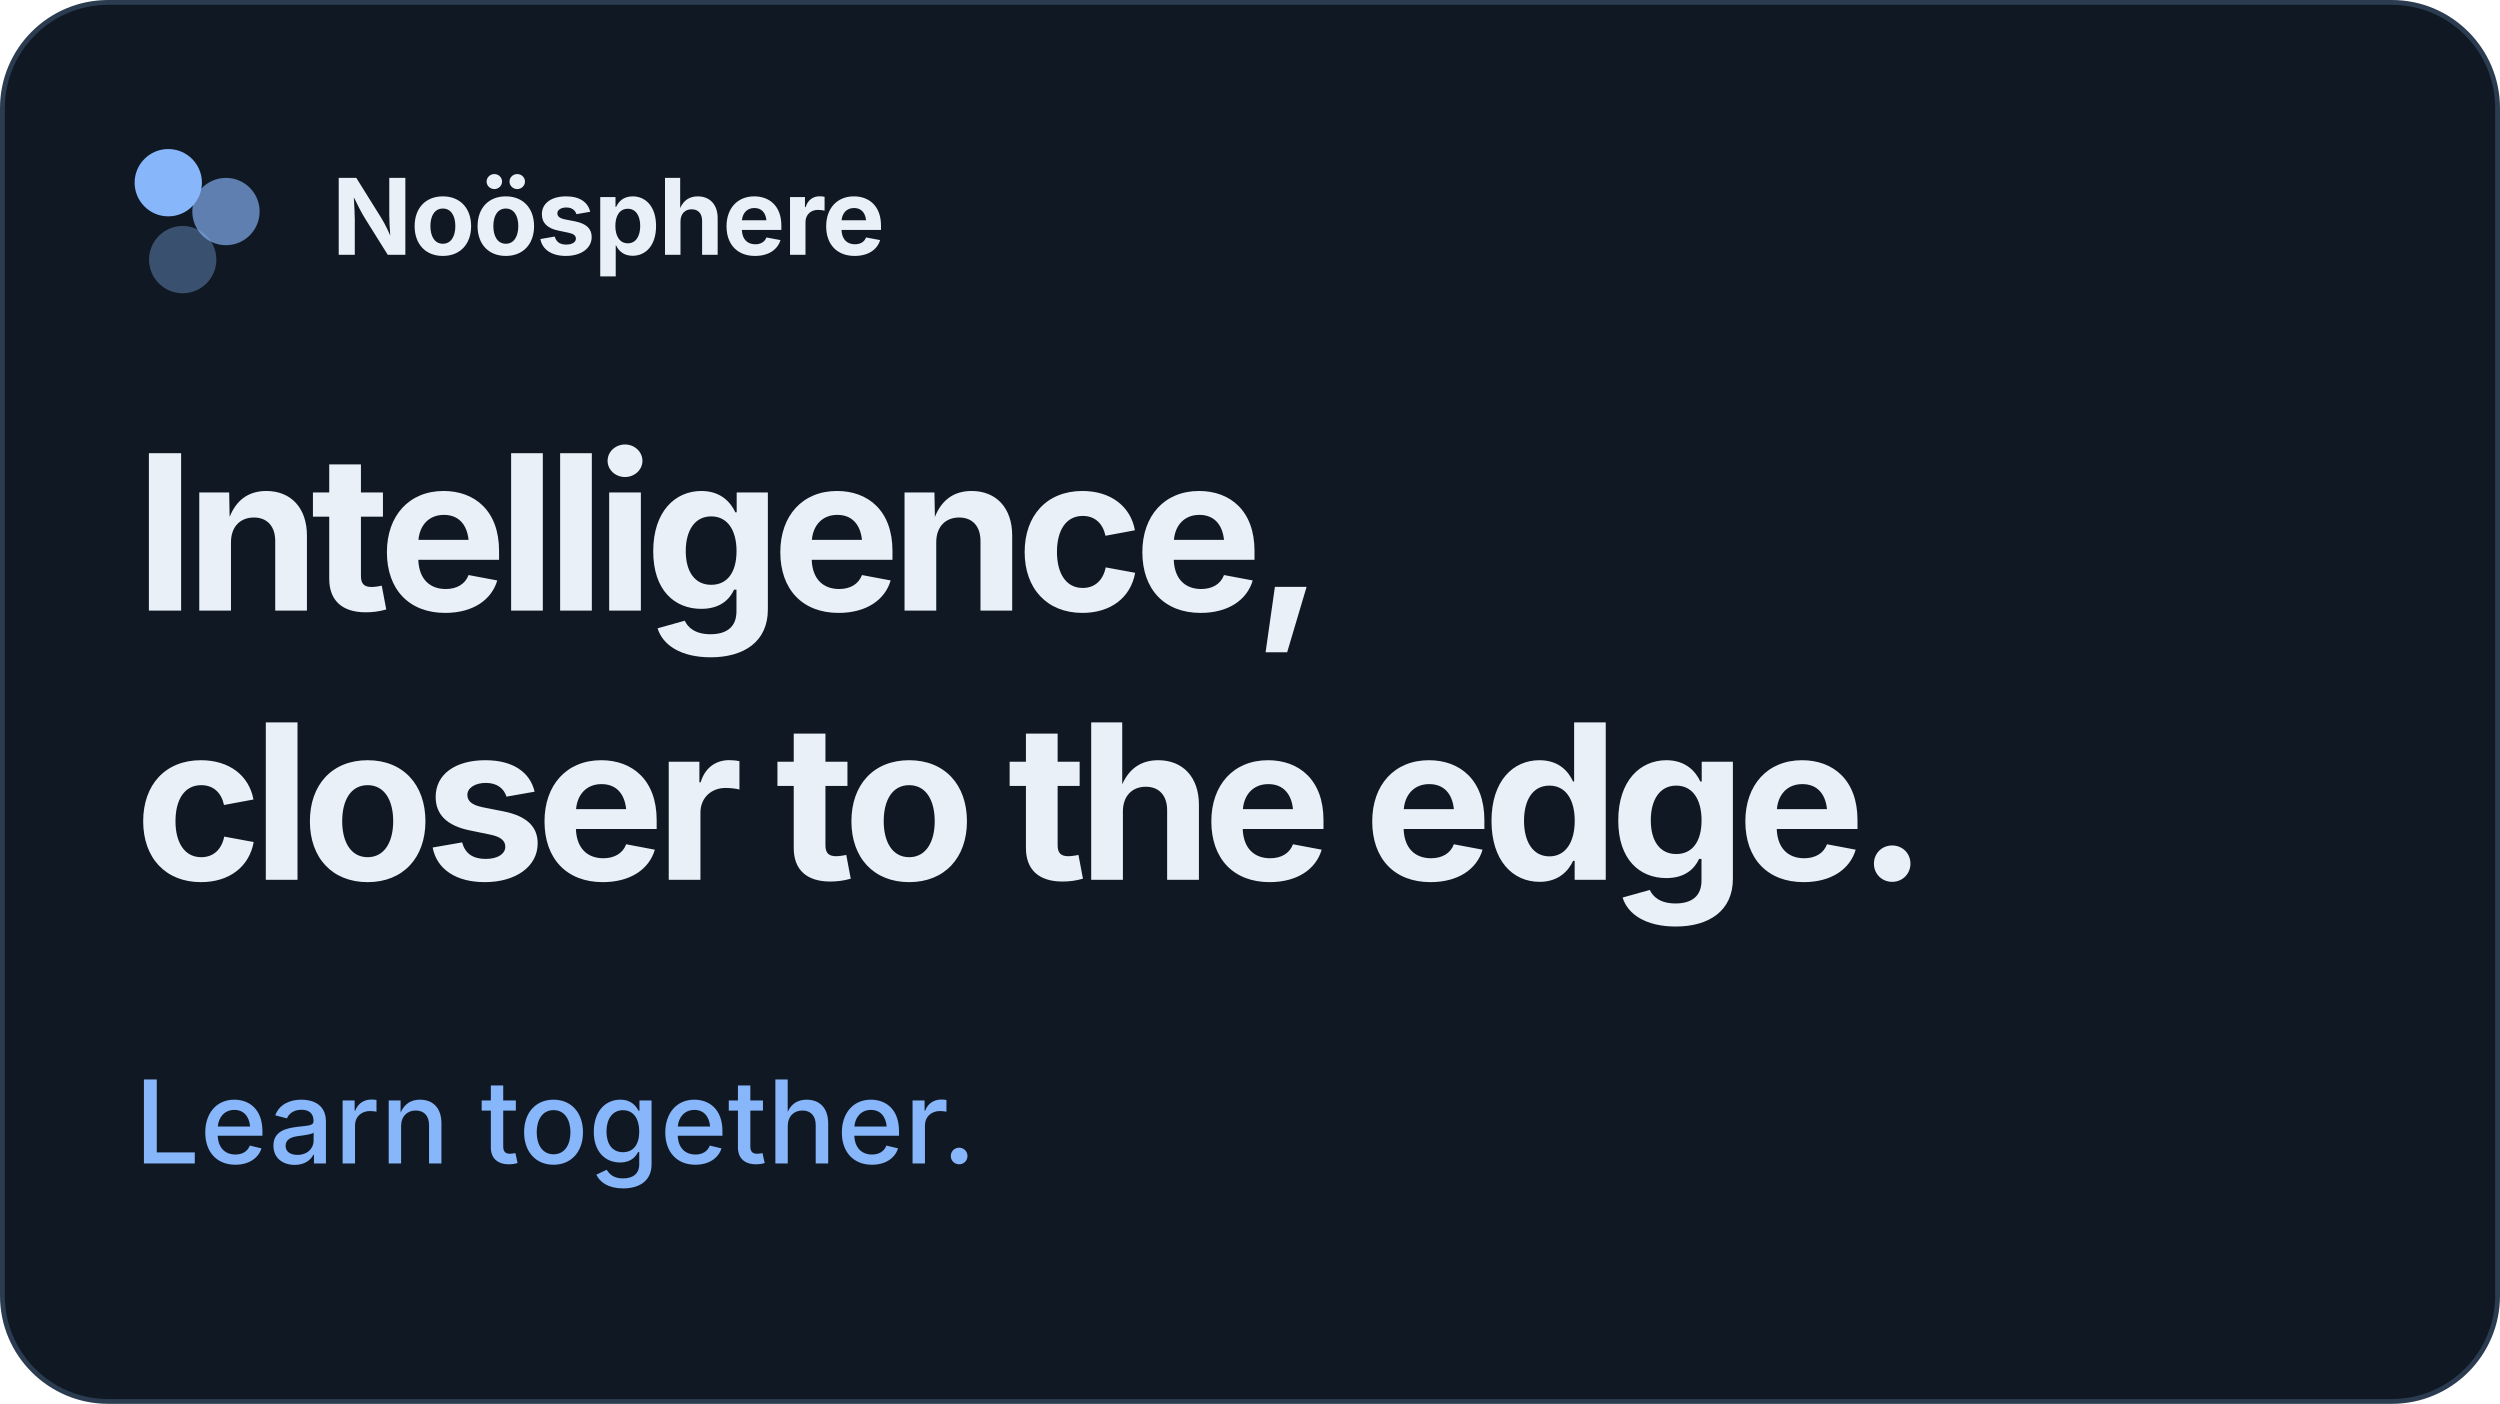
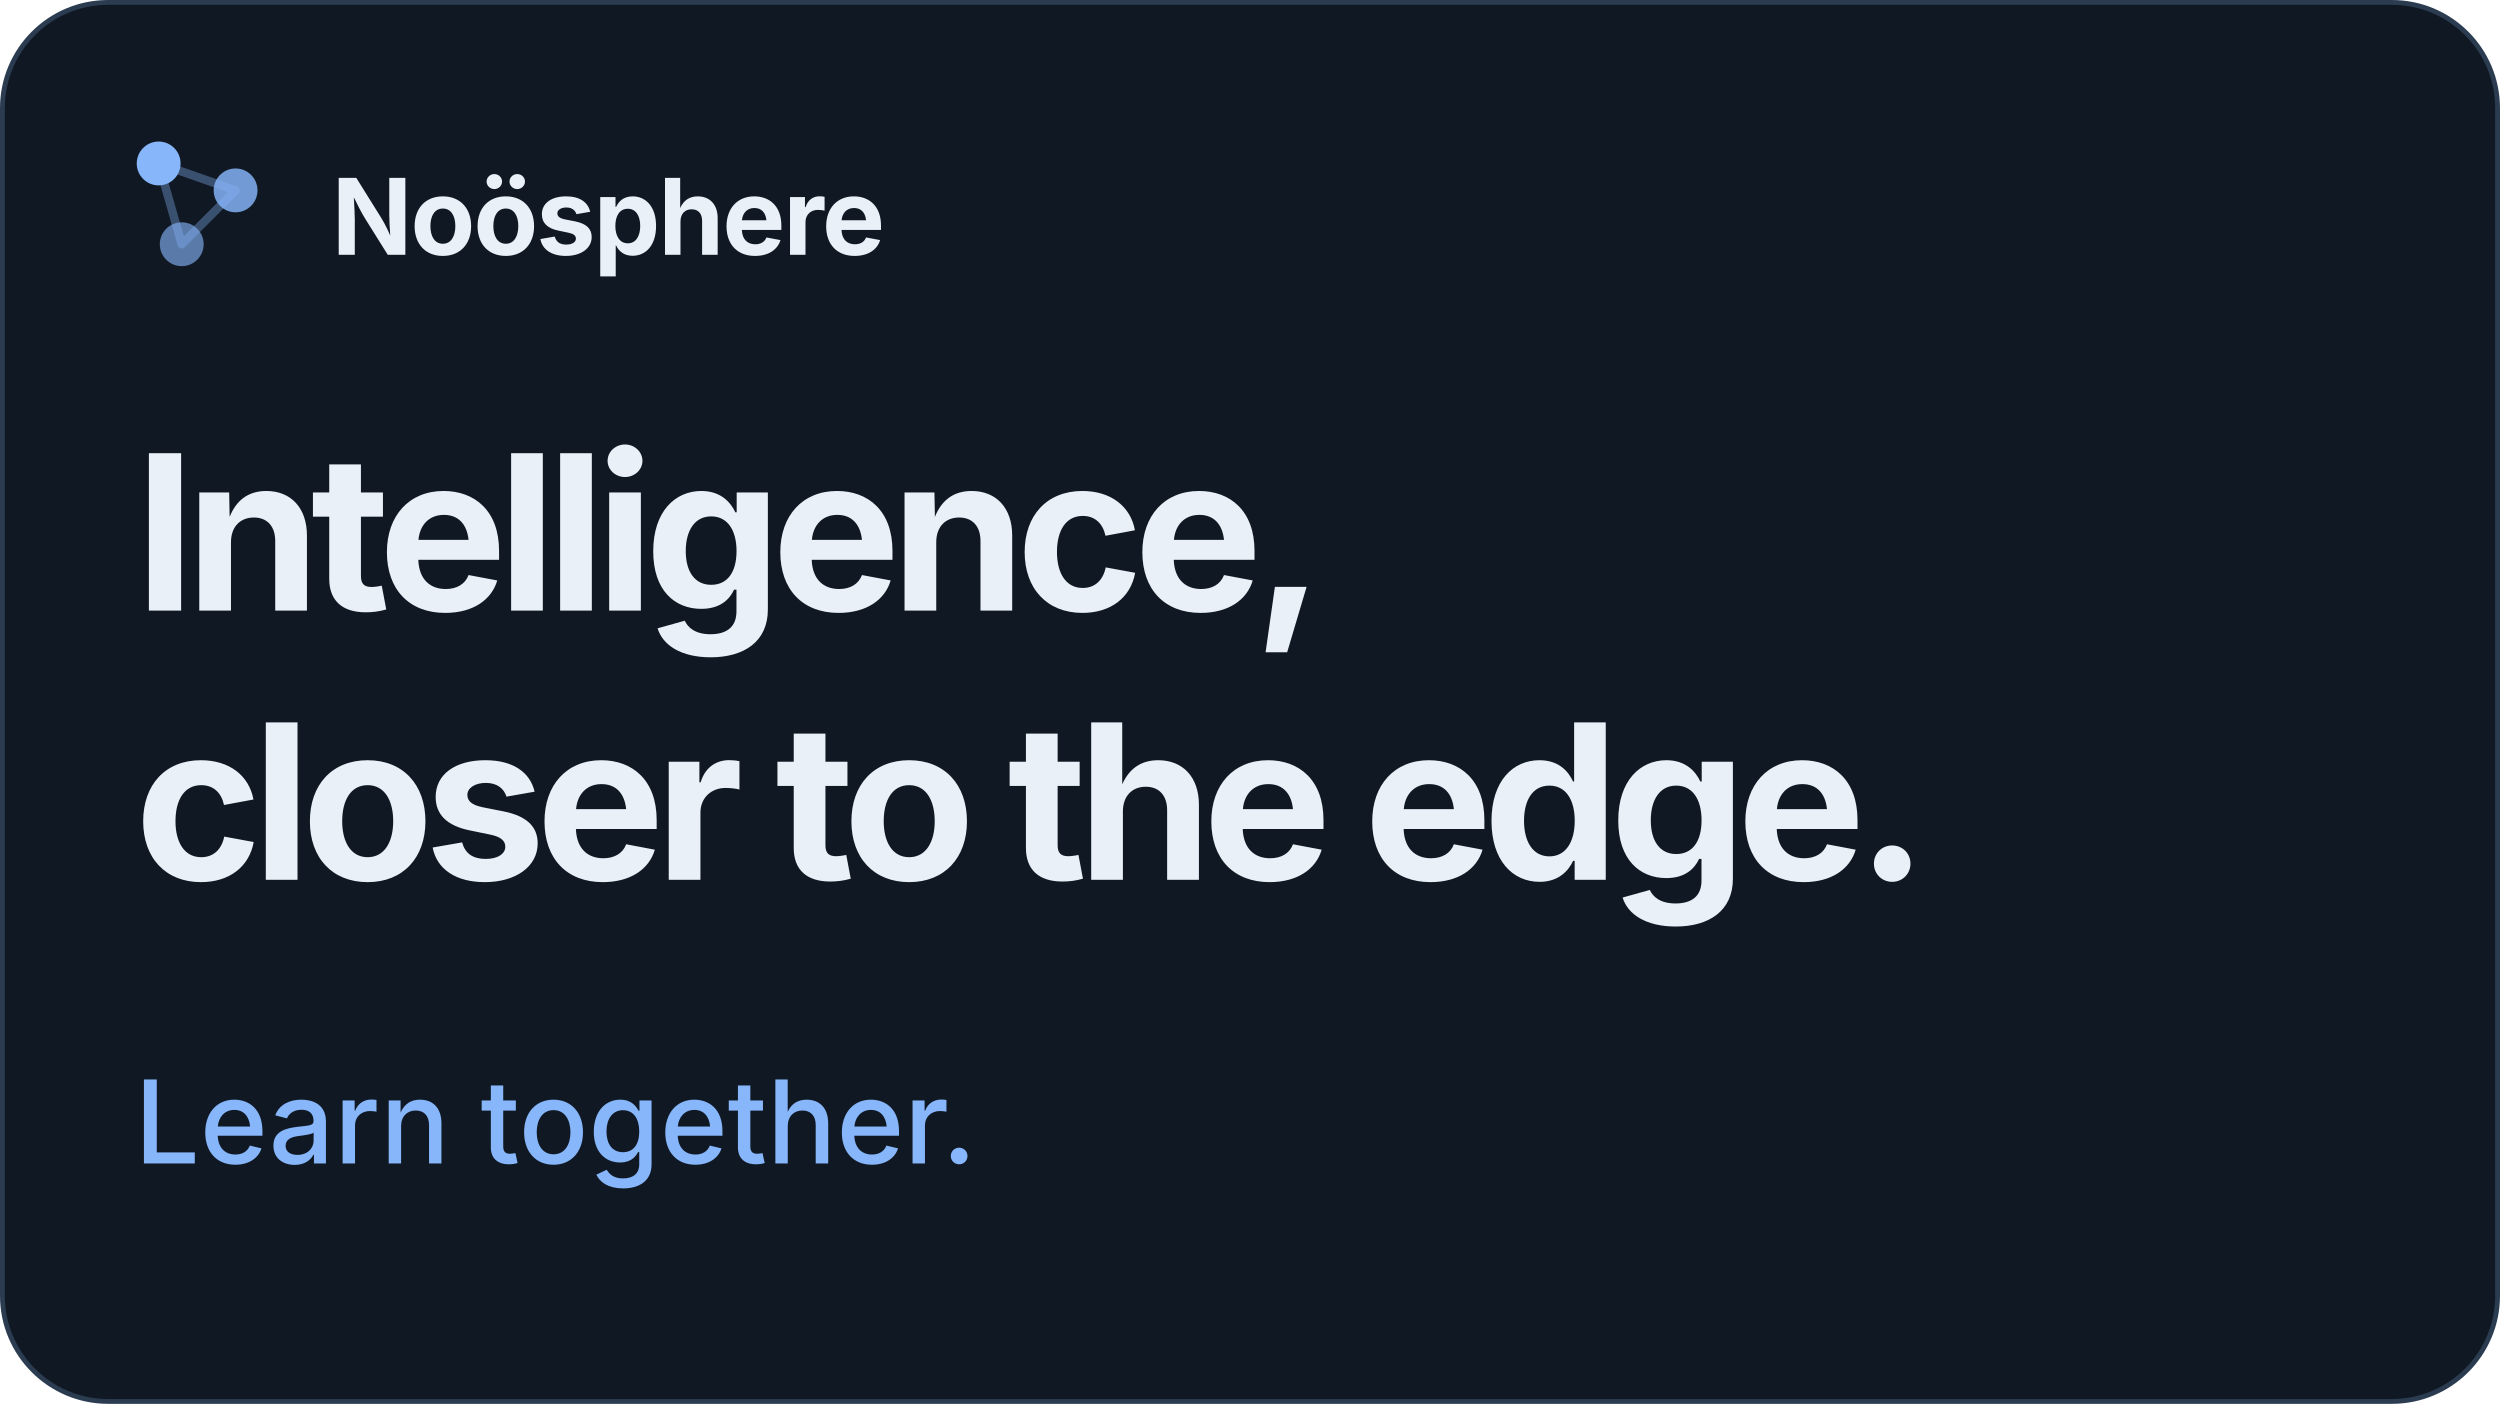
<svg xmlns="http://www.w3.org/2000/svg" width="520" height="292" viewBox="0 0 520 292" role="img" aria-labelledby="title desc">
  <style>
  text {font-family:Inter,system-ui,-apple-system,Segoe UI,sans-serif}
  .phrase {opacity:0;animation:words 12s ease-in-out infinite}
  .p1 {opacity:1} .p2 {animation-delay:-8s} .p3 {animation-delay:-4s}
  .flow {animation:flow 5s linear infinite}
  .pulse {transform-origin:center;animation:pulse 4s ease-in-out infinite}
  @keyframes words {0%,30%,100%{opacity:0} 5%,25%{opacity:1} 33%,99%{opacity:0}}
  @keyframes flow {to{stroke-dashoffset:-76}}
  @keyframes pulse {50%{opacity:.4}}
  @media(prefers-reduced-motion:reduce) {.phrase,.flow,.pulse{animation:none} .p1{opacity:1} .p2,.p3{display:none}}
.phrase,.flow,.pulse{animation:none}.p1{opacity:1}.p2,.p3{display:none}
</style>
  <rect x=".5" y=".5" width="519" height="291" rx="22" fill="#101923" stroke="#2b3c51" />
-   <g transform="translate(28 36)" fill="#87b6fb">
-     <circle cx="7" cy="2" r="7" />
-     <circle cx="19" cy="8" r="7" opacity=".65" />
-     <circle cx="10" cy="18" r="7" opacity=".35" />
+   <g transform="translate(25 26) scale(.8)">
+     <g fill="#87b6fb" stroke="#87b6fb" stroke-linecap="round" stroke-linejoin="round">
+       <path d="M10 10L30 17L16 31Z" fill="none" stroke-width="2.2" opacity=".35" />
+       <circle cx="10" cy="10" r="5.7" stroke="none" />
+       <circle cx="30" cy="17" r="5.7" stroke="none" opacity=".82" />
+       <circle cx="16" cy="31" r="5.7" stroke="none" opacity=".62" />
+     </g>
  </g>
  <text x="69" y="53" fill="#e9f0f8" font-size="22" font-weight="650" letter-spacing="-.4">Noösphere</text>
  <text x="28" y="127" fill="#e9f0f8" font-size="45" font-weight="650" letter-spacing="-2">Intelligence,</text>
  <text x="28" y="183" fill="#e9f0f8" font-size="45" font-weight="650" letter-spacing="-2">closer to the edge.</text>
  <g transform="translate(28 242)" font-size="24" font-weight="500">
    <text class="phrase p1" fill="#87b6fb" x="0" y="0">Learn together.</text>
    <text class="phrase p2" fill="#72d0bd" x="0" y="0">Adapt efficiently.</text>
    <text class="phrase p3" fill="#c4afff" x="0" y="0">Build trust.</text>
  </g>
</svg>
